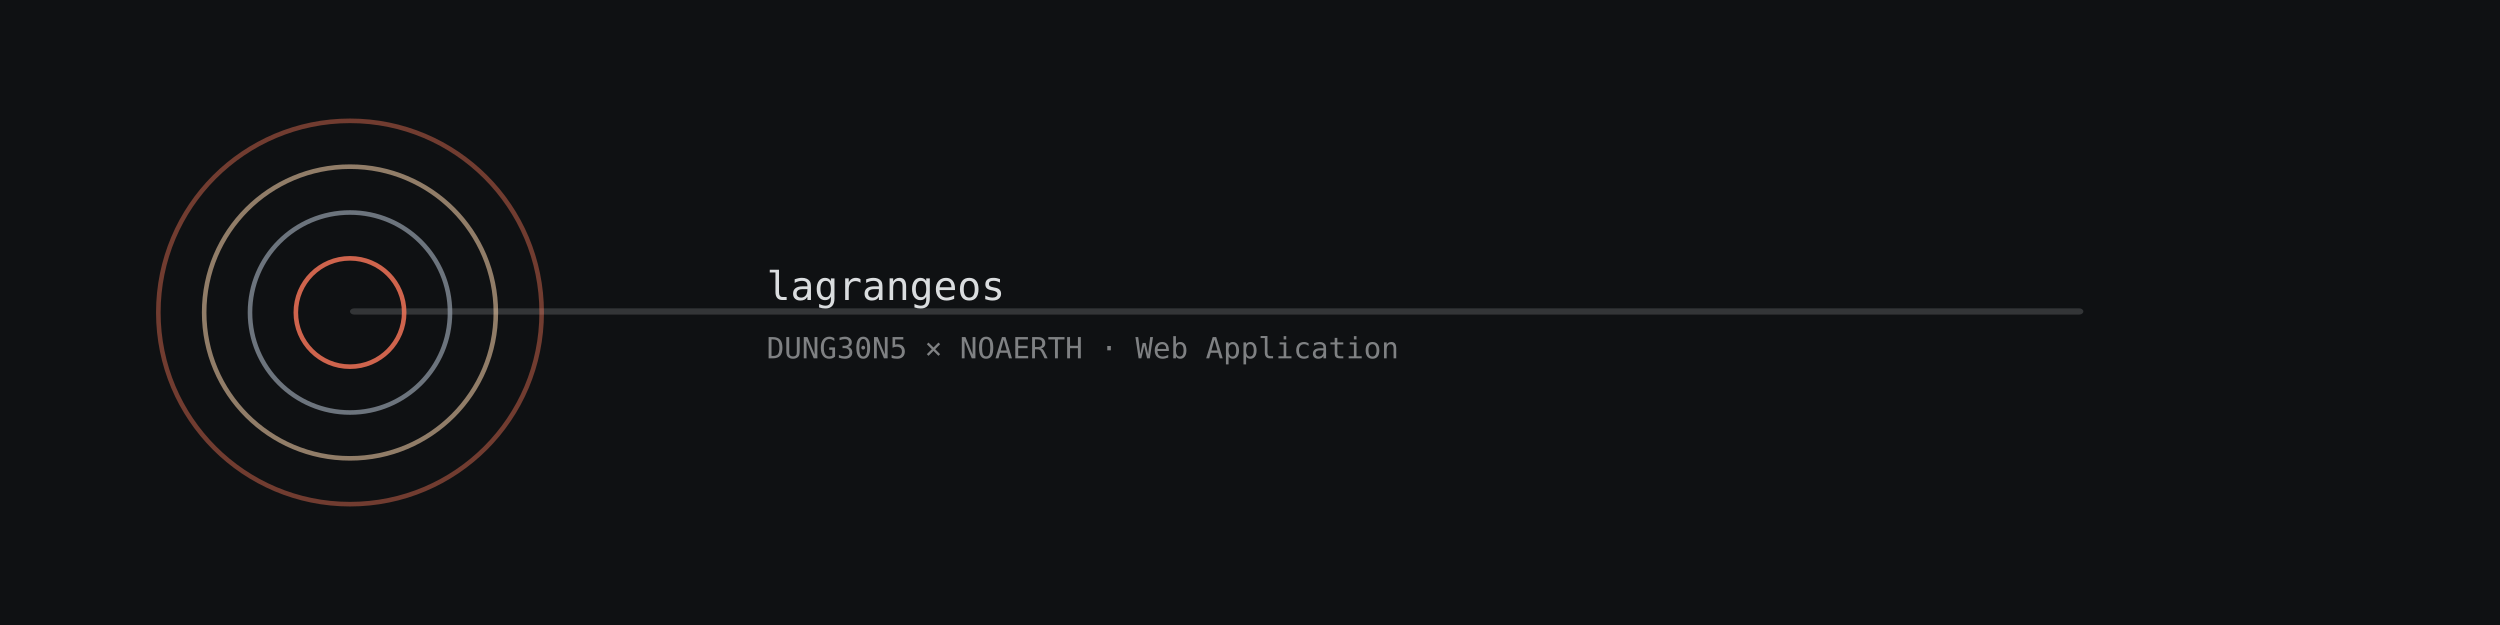
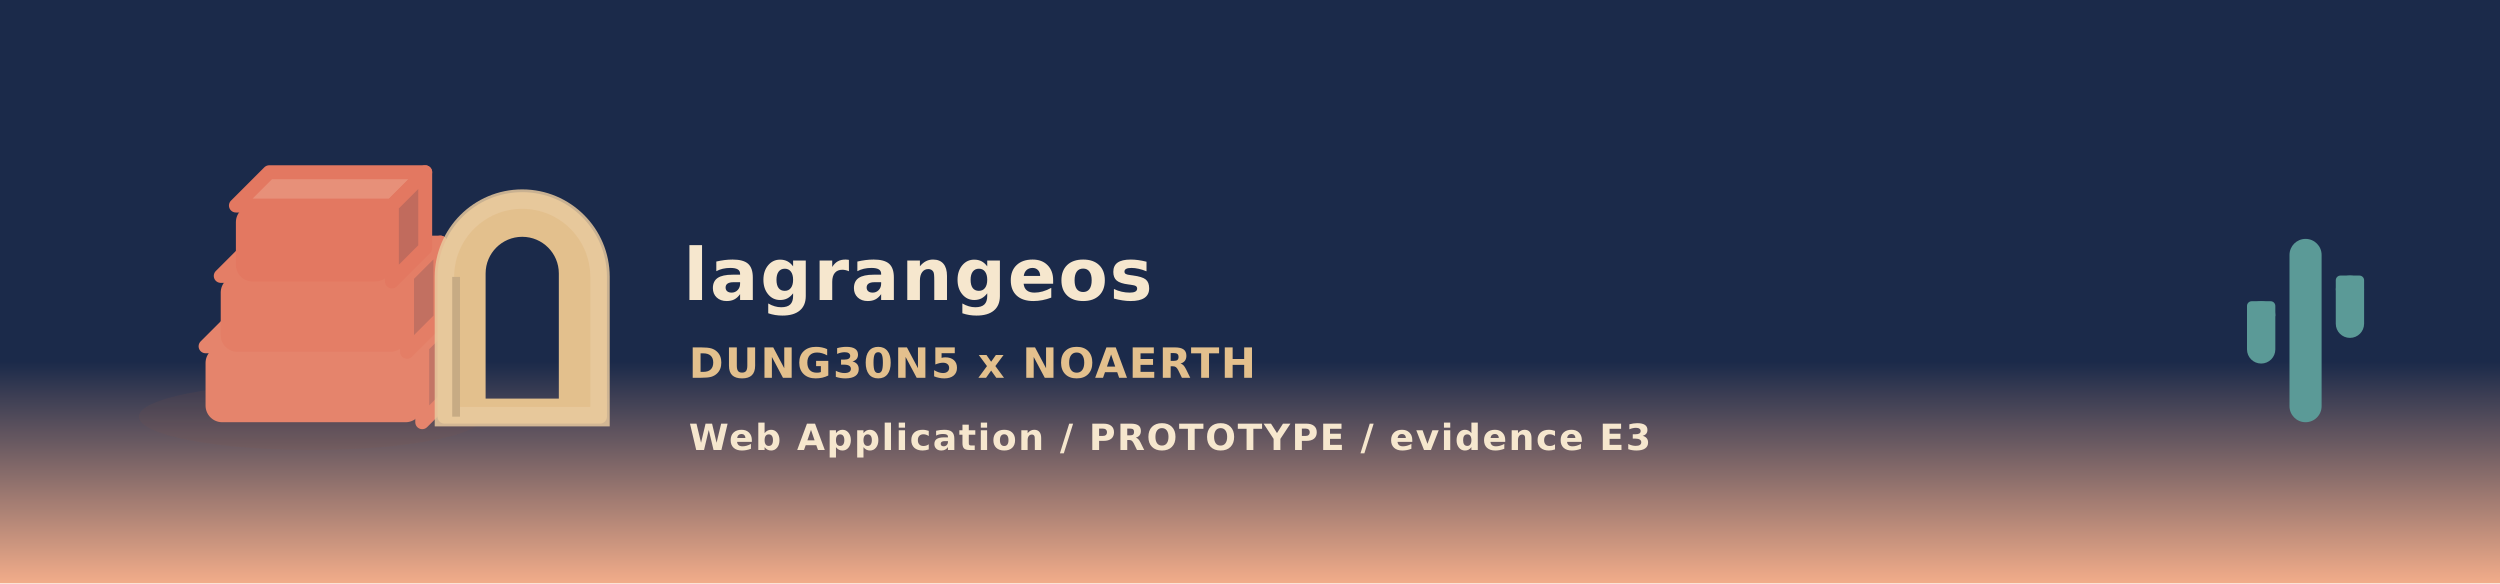
- <svg xmlns="http://www.w3.org/2000/svg" viewBox="0 0 1200 300" width="1200" height="300" role="img" aria-label="lagrangeos identity object">
-   <rect width="1200" height="300" fill="#0f1113" />
-   <defs>
-     <linearGradient id="gft" x1="0" y1="0" x2="1" y2="1">
-       <stop offset="0%" stop-color="#ff7a5c" />
-       <stop offset="100%" stop-color="#9aa5b1" />
-     </linearGradient>
-   </defs>
-   <rect x="168.00" y="148.00" width="832.00" height="3.00" rx="2.00" fill="rgba(241,243,245,0.160)" opacity="1.00" />
-   <circle cx="168.00" cy="150.00" r="26.00" fill="none" stroke="rgba(255,122,92,0.800)" stroke-width="2.20" opacity="1.00" />
-   <circle cx="168.00" cy="150.00" r="48.00" fill="none" stroke="rgba(154,165,177,0.670)" stroke-width="2.20" opacity="1.00" />
-   <circle cx="168.00" cy="150.00" r="70.00" fill="none" stroke="rgba(255,216,177,0.540)" stroke-width="2.20" opacity="1.00" />
-   <circle cx="168.00" cy="150.00" r="92.00" fill="none" stroke="rgba(255,122,92,0.410)" stroke-width="2.20" opacity="1.00" />
-   <text x="368" y="144" font-family="ui-monospace,Menlo,monospace" font-size="19" fill="rgba(241,243,245,0.900)">lagrangeos</text>
-   <text x="368" y="172" font-family="ui-monospace,Menlo,monospace" font-size="14" fill="rgba(241,243,245,0.500)">DUNG30N5 × NOAERTH · Web Application</text>
+ <svg xmlns="http://www.w3.org/2000/svg" width="900" height="210" viewBox="0 0 900 210" role="img" aria-label="lagrangeos - identity object">
+   <linearGradient id="skyf" x1="0" y1="0" x2="0" y2="1">
+     <stop offset="0" stop-color="#1b2a4a" />
+     <stop offset="0.62" stop-color="#1b2a4a" />
+     <stop offset="1" stop-color="#f3ad8a" />
+   </linearGradient>
+   <rect width="900" height="210" fill="url(#skyf)" />
+   <rect x="0" y="352" width="900" height="-142" fill="#e3c08d" />
+   <rect x="0" y="352" width="900" height="3" fill="#e6c596" />
+   <ellipse cx="112" cy="150" rx="62" ry="12" fill="rgba(138,90,68,0.11)" />
+   <path d="M74,124.67 L152,124.67 L164,112.67 L86,112.67 Z" fill="#e99a82" stroke="#e5846c" stroke-width="5" stroke-linejoin="round" />
+   <path d="M152,124.67 L164,112.67 L164,140 L152,152 Z" fill="#c37566" stroke="#e5846c" stroke-width="5" stroke-linejoin="round" />
+   <rect x="74" y="124.67" width="78" height="27.33" rx="6" fill="#e5846c" />
+   <path d="M79.46,99.33 L146.54,99.33 L158.54,87.33 L91.46,87.33 Z" fill="#e8957d" stroke="#e47e66" stroke-width="5" stroke-linejoin="round" />
+   <path d="M146.54,99.33 L158.54,87.33 L158.54,114.67 L146.54,126.67 Z" fill="#c27061" stroke="#e47e66" stroke-width="5" stroke-linejoin="round" />
+   <rect x="79.46" y="99.33" width="67.08" height="27.33" rx="6" fill="#e47e66" />
+   <path d="M84.92,74 L141.08,74 L153.08,62 L96.92,62 Z" fill="#e79079" stroke="#e37861" stroke-width="5" stroke-linejoin="round" />
+   <path d="M141.08,74 L153.08,62 L153.08,89.33 L141.08,101.33 Z" fill="#c16b5d" stroke="#e37861" stroke-width="5" stroke-linejoin="round" />
+   <rect x="84.92" y="74" width="56.16" height="27.33" rx="6" fill="#e37861" />
+   <path d="M160,150 L160,99.68 A28,28 0 0 1 216,99.68 L216,150 Z M172.32,146 L172.32,98.43 A15.68,15.68 0 0 1 203.68,98.43 L203.68,146 Z" fill="#e3c08d" fill-rule="evenodd" stroke="#e3c08d" stroke-width="5" stroke-linejoin="round" />
+   <path d="M160,150 L160,99.68 A28,28 0 0 1 216,99.68 L216,150 Z" fill="none" stroke="#e8c99d" stroke-width="7" stroke-linecap="round" opacity="0.85" />
+   <rect x="162.8" y="99.68" width="2.8" height="50.32" fill="#c7ab84" />
+   <text x="246" y="108" font-family="Verdana,DejaVu Sans,sans-serif" font-size="26" font-weight="700" letter-spacing="0.6" fill="#f6e7ce" text-anchor="start">lagrangeos</text>
+   <text x="248" y="136" font-family="Verdana,DejaVu Sans,sans-serif" font-size="15" font-weight="700" letter-spacing="0.6" fill="#e3c08d" text-anchor="start">DUNG30N5 x NOAERTH</text>
+   <text x="248" y="162" font-family="Verdana,DejaVu Sans,sans-serif" font-size="13" font-weight="700" letter-spacing="0.6" fill="#f6e7ce" text-anchor="start">Web Application  /  PROTOTYPE  /  evidence E3</text>
+   <rect x="824.22" y="86" width="11.56" height="66" rx="5.78" fill="#5b9a97" />
+   <rect x="808.92" y="108.44" width="10.2" height="22.44" rx="5.1" fill="#5b9a97" />
+   <rect x="808.92" y="108.44" width="10.2" height="6.6" rx="1.7" fill="#5b9a97" />
+   <rect x="840.88" y="99.2" width="10.2" height="22.44" rx="5.1" fill="#5b9a97" />
+   <rect x="840.88" y="99.2" width="10.2" height="6.6" rx="1.7" fill="#5b9a97" />
</svg>
